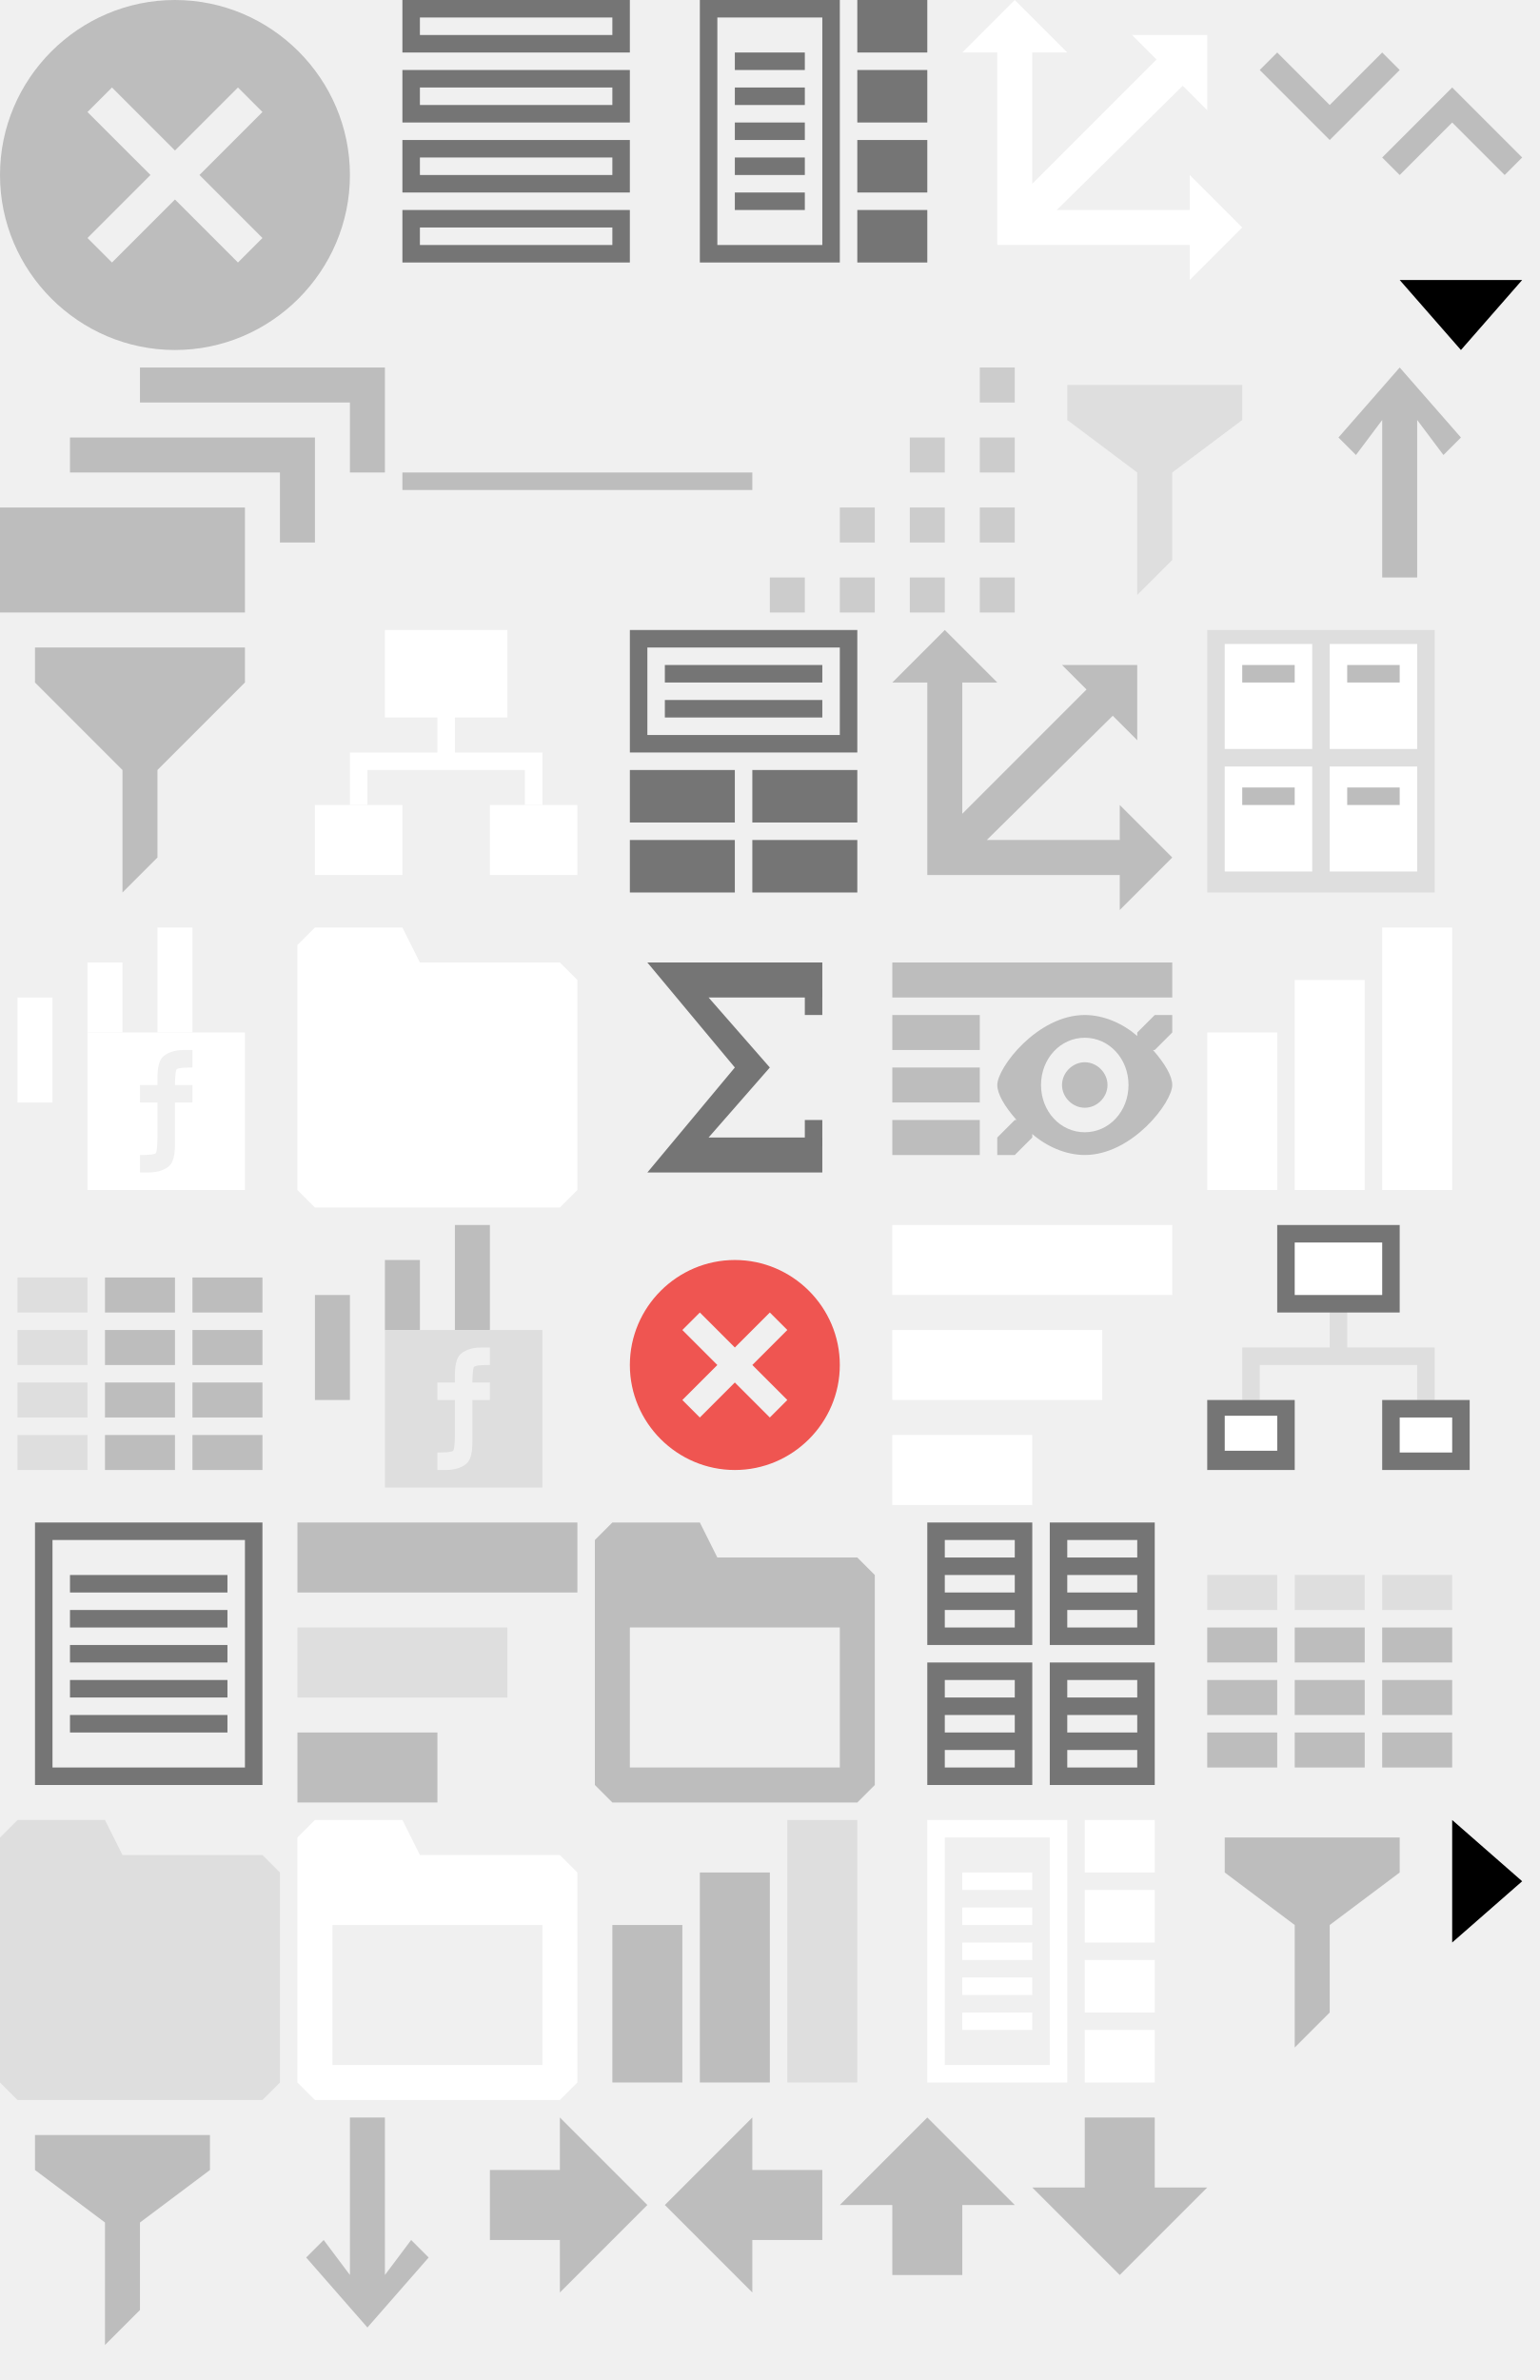
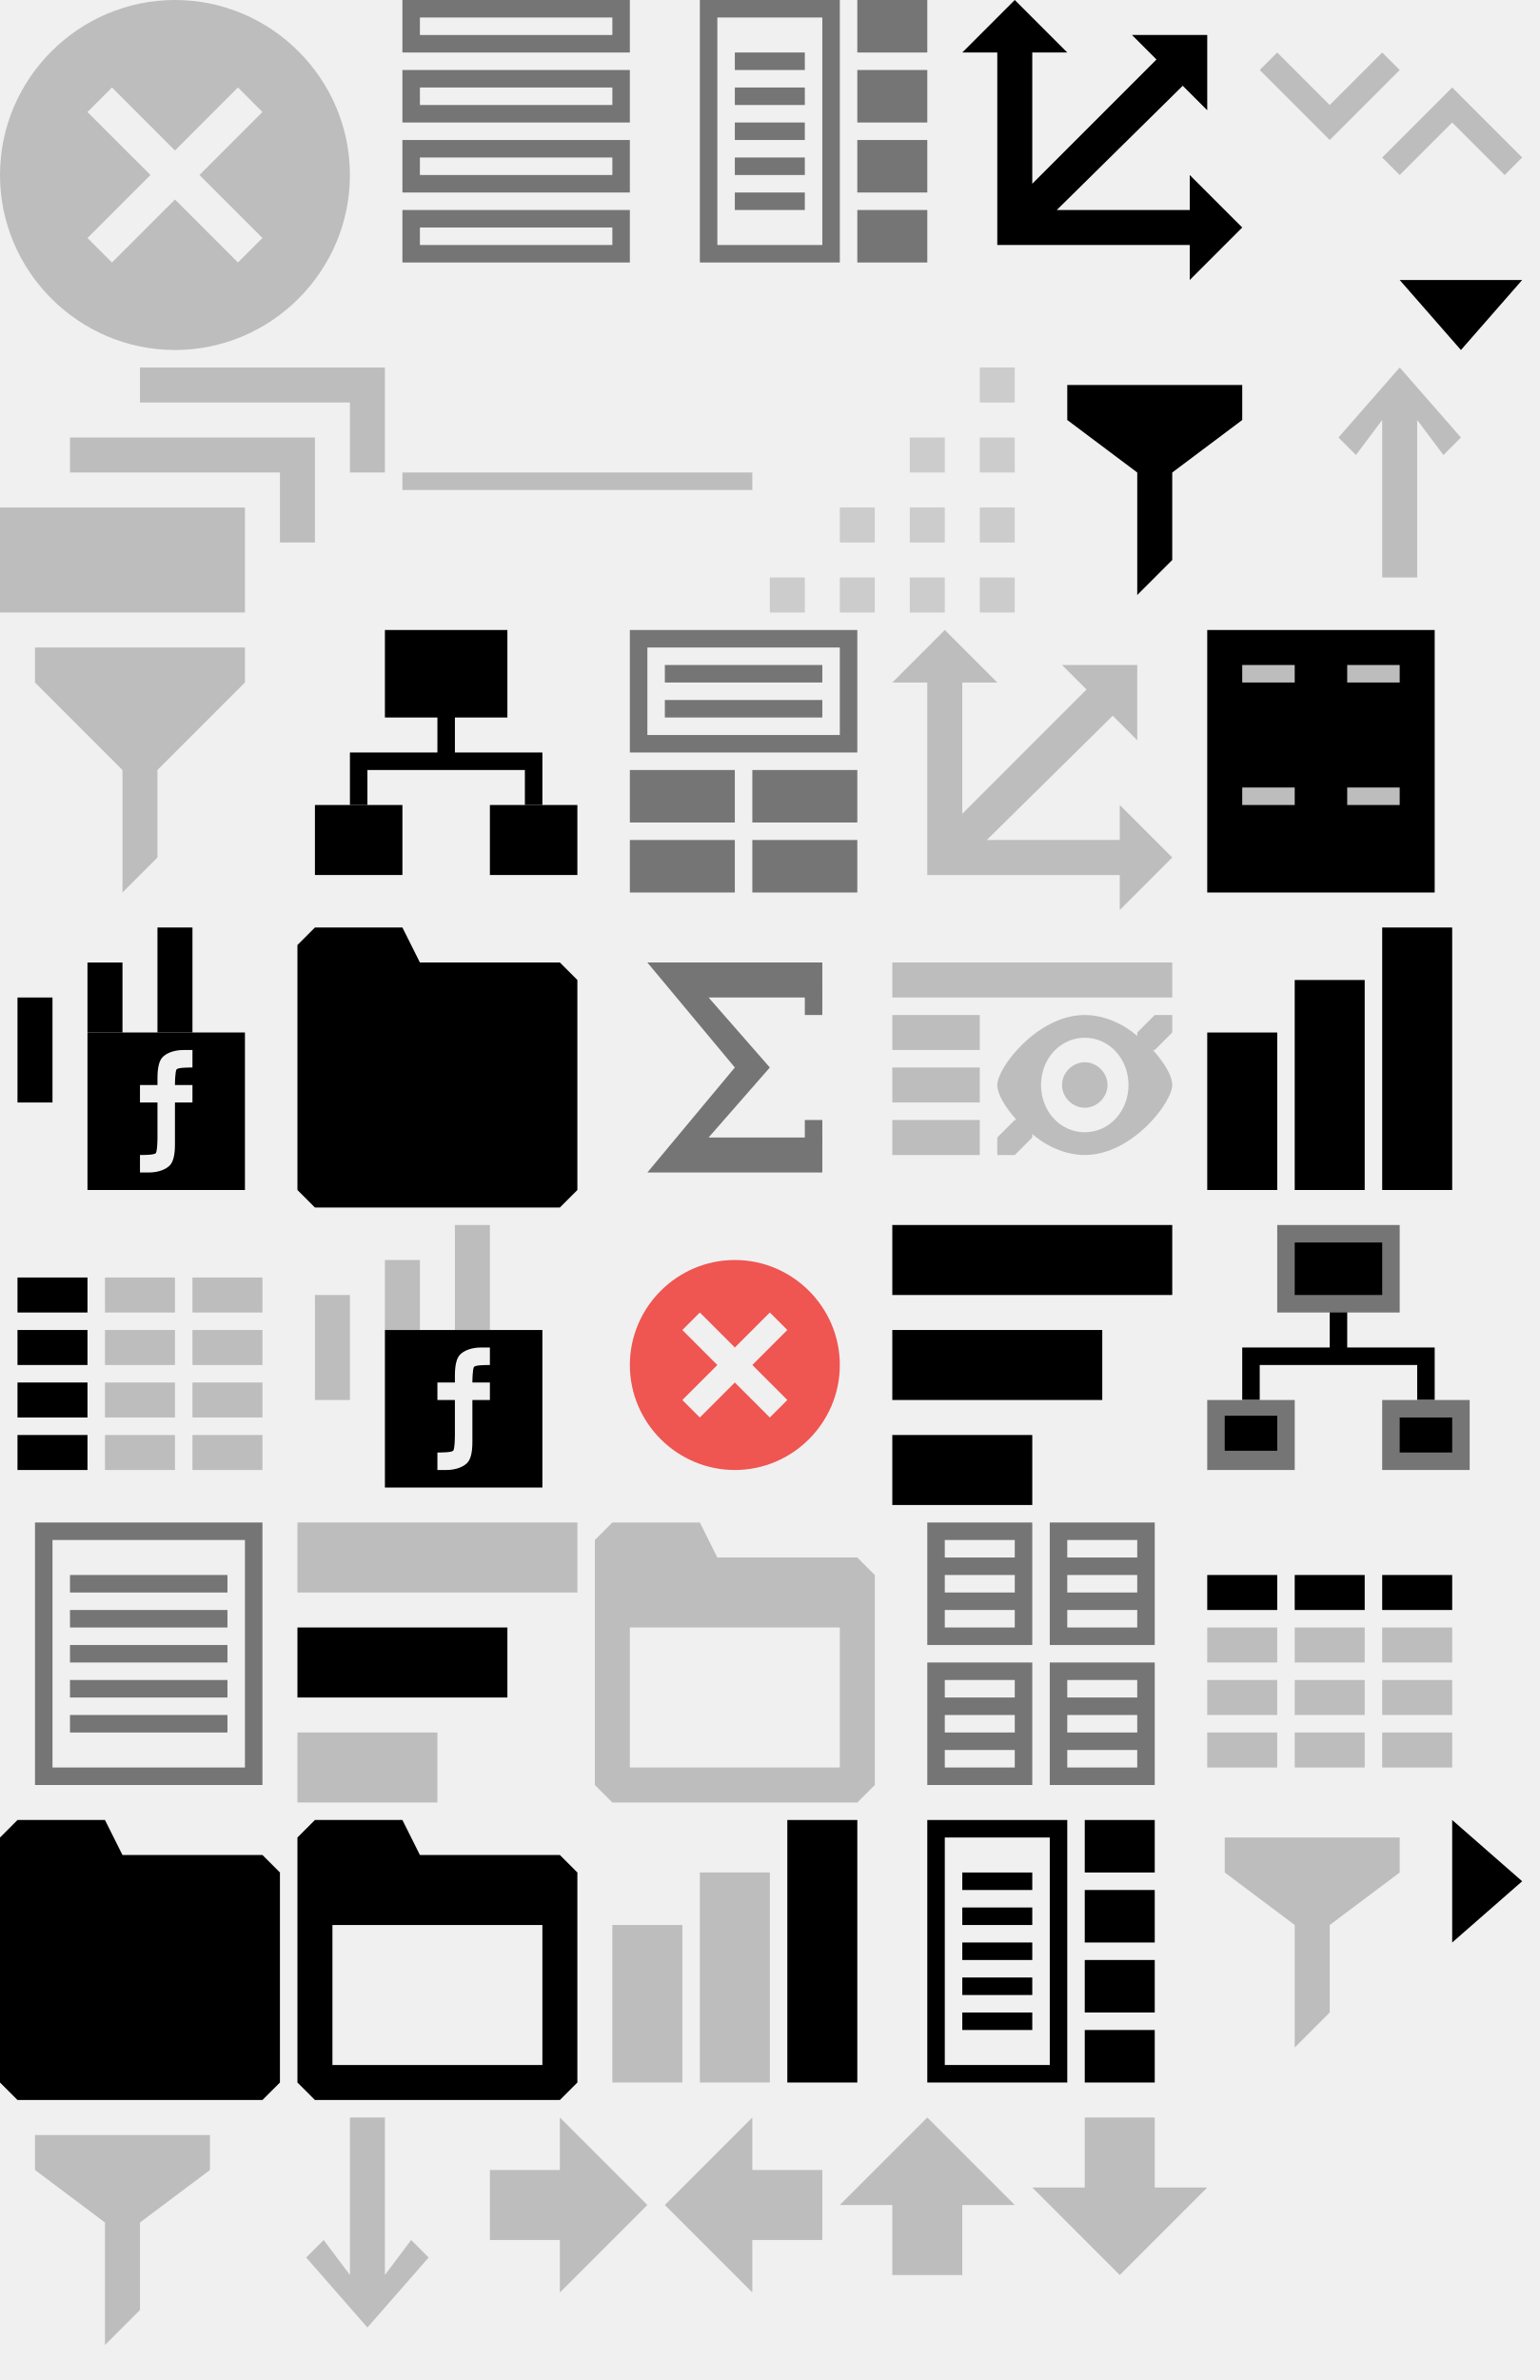
<svg xmlns="http://www.w3.org/2000/svg" version="1.1" width="88" height="136">
  <g transform="translate(68, 36)">
    <g>
-       <path fill="#DEDEDE" d="M1,0h13v15H1V0z" />
-     </g>
-     <g>
-       <rect x="2" y="0.8" fill="#FFFFFF" width="5" height="6" />
-       <rect x="8" y="0.8" fill="#FFFFFF" width="5" height="6" />
-       <rect x="8" y="7.8" fill="#FFFFFF" width="5" height="6" />
-       <rect x="2" y="7.8" fill="#FFFFFF" width="5" height="6" />
+       <path fill="#000000" d="M1,0h13v15H1V0z" />
+     </g>
+     <g>
+       <rect x="2" y="0.8" fill="#000000" width="5" height="6" />
+       <rect x="8" y="0.8" fill="#000000" width="5" height="6" />
+       <rect x="8" y="7.8" fill="#000000" width="5" height="6" />
+       <rect x="2" y="7.8" fill="#000000" width="5" height="6" />
    </g>
    <g>
      <rect x="3" y="2" fill="#BDBDBD" width="3" height="1" />
      <rect x="9" y="2" fill="#BDBDBD" width="3" height="1" />
      <rect x="9" y="9" fill="#BDBDBD" width="3" height="1" />
      <rect x="3" y="9" fill="#BDBDBD" width="3" height="1" />
    </g>
  </g>
  <g transform="translate(17, 70)">
    <rect x="1" y="4" fill="#BDBDBD" width="2" height="6" />
    <rect x="5" y="2" fill="#BDBDBD" width="2" height="4" />
    <rect x="9" fill="#BDBDBD" width="2" height="6" />
-     <path fill="#DEDEDE" d="M5,6v9h9V6H5z M11,8c-0.2,0-0.8,0-0.9,0.1C10,8.2,10,9,10,9h1v1h-1v2v0.4c0,0.6-0.1,1-0.3,1.2S9.1,14,8.5,14   c-0.3,0-0.3,0-0.5,0v-1c0.2,0,0.8,0,0.9-0.1C9,12.8,9,12,9,12v-2H8V9h1V8.6c0-0.6,0.1-1,0.3-1.2S9.9,7,10.5,7c0.3,0,0.3,0,0.5,0V8z" />
+     <path fill="#000000" d="M5,6v9h9V6H5z M11,8c-0.2,0-0.8,0-0.9,0.1C10,8.2,10,9,10,9h1v1h-1v2v0.4c0,0.6-0.1,1-0.3,1.2S9.1,14,8.5,14   c-0.3,0-0.3,0-0.5,0v-1c0.2,0,0.8,0,0.9-0.1C9,12.8,9,12,9,12v-2H8V9h1V8.6c0-0.6,0.1-1,0.3-1.2S9.9,7,10.5,7c0.3,0,0.3,0,0.5,0V8z" />
  </g>
  <g transform="translate(51, 36)">
    <polygon fill="#BDBDBD" points="16,13 13,10 13,12 5.4,12 12.6,4.9 14,6.3 14,2 9.7,2 11.1,3.4 4,10.5 4,3 6,3 3,0 0,3 2,3 2,14 13,14 &#13;&#10; 13,16 " />
  </g>
  <g transform="translate(0, 104)">
    <g>
-       <path fill="#DEDEDE" d="M15,16H1l-1-1V1l1-1h5l1,2h8l1,1v12L15,16z" />
+       <path fill="#000000" d="M15,16H1l-1-1V1l1-1h5l1,2h8l1,1v12L15,16z" />
    </g>
  </g>
  <g transform="translate(34, 87)">
    <g>
      <path fill="#bdbdbd" d="M15,16H1l-1-1V1l1-1h5l1,2h8l1,1v12L15,16z M14,6H2v8h12V6z" />
    </g>
  </g>
  <g transform="translate(68, 70)">
    <g>
-       <polygon fill="#DEDEDE" points="13,7 13,7 9,7 9,4 8,4 8,7 4,7 3,7 3,10 4,10 4,8 13,8 13,10 14,10 14,7  " />
+       <polygon fill="#000000" points="13,7 13,7 9,7 9,4 8,4 8,7 4,7 3,7 3,10 4,10 4,8 13,8 13,10 14,10 14,7  " />
      <rect x="5" fill="#757575" width="7" height="5" />
      <rect x="1" y="10" fill="#757575" width="5" height="4" />
      <rect x="11" y="10" fill="#757575" width="5" height="4" />
    </g>
-     <rect x="6" y="1" fill="#FFFFFF" width="5" height="3" />
-     <rect x="2" y="10.9" fill="#FFFFFF" width="3" height="2" />
-     <rect x="12" y="11" fill="#FFFFFF" width="3" height="2" />
+     <rect x="6" y="1" fill="#000000" width="5" height="3" />
+     <rect x="2" y="10.9" fill="#000000" width="3" height="2" />
+     <rect x="12" y="11" fill="#000000" width="3" height="2" />
  </g>
  <g transform="translate(17, 87)">
    <g>
      <rect y="12" fill="#BDBDBD" width="8" height="4" />
-       <rect y="6" fill="#DEDEDE" width="12" height="4" />
+       <rect y="6" fill="#000000" width="12" height="4" />
      <rect fill="#BDBDBD" width="16" height="4" />
    </g>
  </g>
  <g transform="translate(34, 104)">
    <g>
      <path fill="#BDBDBD" d="M6,3h4v12H6V3z M1,6h4v9H1V6z" />
    </g>
-     <rect x="11" y="0" fill="#DEDEDE" width="4" height="15" />
+     <rect x="11" y="0" fill="#000000" width="4" height="15" />
  </g>
  <g transform="translate(21, 0)">
    <g>
      <path fill="#757575" d="M2,15v-3h13v3H2z M14,13H3v1h11V13z M2,8h13v3H2V8z M3,10h11V9H3V10z M2,4h13v3H2V4z M3,6h11V5H3V6z M2,0h13v3    H2V0z M3,2h11V1H3V2z" />
    </g>
  </g>
  <g transform="translate(51, 87)">
    <g>
      <path fill="#757575" d="M9,15V8h6v7H9z M14,9h-4v1h4V9z M14,11h-4v1h4V11z M14,13h-4v1h4V13z M9,0h6v7H9V0z M10,6h4V5h-4V6z M10,4h4V3    h-4V4z M10,2h4V1h-4V2z M2,8h6v7H2V8z M3,14h4v-1H3V14z M3,12h4v-1H3V12z M3,10h4V9H3V10z M2,0h6v7H2V0z M3,6h4V5H3V6z M3,4h4V3H3    V4z M3,2h4V1H3V2z" />
    </g>
  </g>
  <g transform="translate(51, 104)">
    <g>
-       <path fill="#ffffff" d="M11,15v-3h4v3H11z M11,8h4v3h-4V8z M11,4h4v3h-4V4z M11,0h4v3h-4V0z M2,0h8v15H2V0z M3,14h6V1H3V14z M4,11h4v1    H4V11z M4,9h4v1H4V9z M4,7h4v1H4V7z M4,5h4v1H4V5z M4,3h4v1H4V3z" />
+       <path fill="#000000" d="M11,15v-3h4v3H11z M11,8h4v3h-4V8z M11,4h4v3h-4V4z M11,0h4v3h-4V0z M2,0h8v15H2V0z M3,14h6V1H3V14z M4,11h4v1    H4V11z M4,9h4v1H4V9z M4,7h4v1H4V7z M4,5h4v1H4V5z M4,3h4v1H4V3z" />
    </g>
  </g>
  <g transform="translate(68, 87)">
    <g>
      <path fill="#BDBDBD" d="M11,6h4v2h-4V6z" />
      <path fill="#BDBDBD" d="M6,6h4v2H6V6z" />
      <path fill="#BDBDBD" d="M1,6h4v2H1V6z" />
      <path fill="#BDBDBD" d="M1,9h4v2H1V9z" />
      <path fill="#BDBDBD" d="M6,9h4v2H6V9z" />
      <path fill="#BDBDBD" d="M11,9h4v2h-4V9z" />
      <path fill="#BDBDBD" d="M11,12h4v2h-4V12z" />
      <path fill="#BDBDBD" d="M6,12h4v2H6V12z" />
      <path fill="#BDBDBD" d="M1,12h4v2H1V12z" />
-       <path fill="#DEDEDE" d="M1,3h4v2H1V3z" />
-       <path fill="#DEDEDE" d="M6,3h4v2H6V3z" />
-       <path fill="#DEDEDE" d="M11,3h4v2h-4V3z" />
+       <path fill="#000000" d="M1,3h4v2H1V3z" />
+       <path fill="#000000" d="M6,3h4v2H6V3z" />
+       <path fill="#000000" d="M11,3h4v2h-4V3z" />
    </g>
  </g>
  <g transform="translate(34, 53)">
    <polygon fill="#757575" points="13,2 4,2 3,2 8,8 3,14 4,14 13,14 13,12 6.5,12 10,8 6.5,4 13,4 " />
    <rect x="12" y="3.5" fill="#757575" width="1" height="1.5" />
    <rect x="12" y="11" fill="#757575" width="1" height="1.5" />
  </g>
  <g transform="translate(51, 53)">
    <g>
      <path fill="#BDBDBD" d="M14.9,7C15.6,7.8,16,8.5,16,9c0,0,0,0,0,0s0,0,0,0c0,1-2.3,4-5,4c-1.1,0-2.2-0.5-3-1.2V12l-1,1H6v-1l1-1h0.1    C6.4,10.2,6,9.5,6,9c0,0,0,0,0,0s0,0,0,0c0-1,2.3-4,5-4c1.1,0,2.2,0.5,3,1.2V6l1-1h1v1l-1,1H14.9z M11,6.3C9.6,6.3,8.5,7.5,8.5,9    s1.1,2.7,2.5,2.7s2.5-1.2,2.5-2.7S12.4,6.3,11,6.3z M11,10.3c-0.7,0-1.3-0.6-1.3-1.3c0-0.7,0.6-1.3,1.3-1.3s1.3,0.6,1.3,1.3    C12.3,9.7,11.7,10.3,11,10.3z M0,2h16v2H0V2z M5,7H0V5h5V7z M5,10H0V8h5V10z M5,13H0v-2h5V13z" />
    </g>
  </g>
  <g transform="translate(0, 36)">
    <g>
      <path fill="#BDBDBD" d="M2,1l0,2l5,5v7l2-2V8l5-5l0-2H2z" />
    </g>
  </g>
  <g transform="translate(0, 70)">
    <g>
      <path fill="#BDBDBD" d="M11,6h4v2h-4V6z" />
      <path fill="#BDBDBD" d="M6,6h4v2H6V6z" />
-       <path fill="#DEDEDE" d="M1,6h4v2H1V6z" />
-       <path fill="#DEDEDE" d="M1,9h4v2H1V9z" />
+       <path fill="#000000" d="M1,6h4v2H1V6z" />
+       <path fill="#000000" d="M1,9h4v2H1V9z" />
      <path fill="#BDBDBD" d="M6,9h4v2H6V9z" />
      <path fill="#BDBDBD" d="M11,9h4v2h-4V9z" />
      <path fill="#BDBDBD" d="M11,12h4v2h-4V12z" />
      <path fill="#BDBDBD" d="M6,12h4v2H6V12z" />
-       <path fill="#DEDEDE" d="M1,12h4v2H1V12z" />
-       <path fill="#DEDEDE" d="M1,3h4v2H1V3z" />
+       <path fill="#000000" d="M1,12h4v2H1V12z" />
+       <path fill="#000000" d="M1,3h4v2H1V3z" />
      <path fill="#BDBDBD" d="M6,3h4v2H6V3z" />
      <path fill="#BDBDBD" d="M11,3h4v2h-4V3z" />
    </g>
  </g>
  <g transform="translate(34, 36)">
    <g>
      <path fill="#757575" d="M9,15v-3h6v3H9z M9,8h6v3H9V8z M2,0h13v7H2V0z M3,6h11V1H3V6z M4,4h9v1H4V4z M4,2h9v1H4V2z M8,11H2V8h6V11z     M8,15H2v-3h6V15z" />
    </g>
  </g>
  <g transform="translate(38, 0)">
    <g>
      <path fill="#757575" d="M11,15v-3h4v3H11z M11,8h4v3h-4V8z M11,4h4v3h-4V4z M11,0h4v3h-4V0z M2,0h8v15H2V0z M3,14h6V1H3V14z M4,11h4v1    H4V11z M4,9h4v1H4V9z M4,7h4v1H4V7z M4,5h4v1H4V5z M4,3h4v1H4V3z" />
    </g>
  </g>
  <g transform="translate(0, 87)">
    <g>
      <path fill="#757575" d="M2,15V0h13v15H2z M14,1H3v13h11V1z M13,4H4V3h9V4z M13,6H4V5h9V6z M13,8H4V7h9V8z M13,10H4V9h9V10z M13,12H4    v-1h9V12z" />
    </g>
  </g>
  <g transform="translate(83, 104)">
    <polygon points="0,0 0,7 4,3.5 " />
  </g>
  <g transform="translate(0, 0)">
    <path fill="#bdbdbd" d="M10,0C4.5,0,0,4.5,0,10s4.5,10,10,10s10-4.5,10-10S15.5,0,10,0z M15,13.6L13.6,15L10,11.4L6.4,15L5,13.6L8.6,10L5,6.4L6.4,5   L10,8.6L13.6,5L15,6.4L11.4,10L15,13.6z" />
  </g>
  <g transform="translate(0, 21)">
    <g>
      <rect y="8" fill="#bdbdbd" width="14" height="6" />
      <polygon fill="#bdbdbd" points="4,6 16,6 16,10 18,10 18,4 4,4  " />
      <polygon fill="#bdbdbd" points="8,0 8,2 20,2 20,6 22,6 22,0  " />
    </g>
  </g>
  <g transform="translate(59, 121)">
    <polygon fill="#BDBDBD" points="3,0 3,4 0,4 5,9 10,4 7,4 7,0 " />
  </g>
  <g transform="translate(38, 121)">
    <polygon fill="#BDBDBD" points="9,3 5,3 5,0 0,5 5,10 5,7 9,7 " />
  </g>
  <g transform="translate(28, 121)">
    <polygon fill="#BDBDBD" points="0,7 4,7 4,10 9,5 4,0 4,3 0,3 " />
  </g>
  <g transform="translate(48, 121)">
    <polygon fill="#BDBDBD" points="7,9 7,5 10,5 5,0 0,5 3,5 3,9 " />
  </g>
  <g transform="translate(34, 70)">
    <path fill="#EF5551" d="M8,2C4.7,2,2,4.7,2,8s2.7,6,6,6s6-2.7,6-6S11.3,2,8,2z M11,10l-1,1L8,9l-2,2l-1-1l2-2L5,6l1-1l2,2   l2-2l1,1L9,8L11,10z" />
  </g>
  <g transform="translate(80, 16)">
    <polygon points="7,0 0,0 3.5,4 " />
  </g>
  <g transform="translate(68, 104)">
    <polygon fill="#BDBDBD" points="2,1 12,1 12,3 8,6 8,11 6,13 6,6 2,3 " />
  </g>
  <g transform="translate(59, 21)">
-     <polygon fill="#DEDEDE" points="2,1 12,1 12,3 8,6 8,11 6,13 6,6 2,3 " />
+     <polygon fill="#000000" points="2,1 12,1 12,3 8,6 8,11 6,13 6,6 2,3 " />
  </g>
  <g transform="translate(44, 21)">
    <g>
      <g>
        <rect fill="#CCCCCC" x="12" y="12" width="2" height="2" />
        <rect fill="#CCCCCC" x="12" y="8" width="2" height="2" />
        <rect fill="#CCCCCC" x="12" y="4" width="2" height="2" />
        <rect fill="#CCCCCC" x="12" width="2" height="2" />
        <rect fill="#CCCCCC" x="8" y="12" width="2" height="2" />
        <rect fill="#CCCCCC" x="8" y="8" width="2" height="2" />
        <rect fill="#CCCCCC" x="8" y="4" width="2" height="2" />
        <rect fill="#CCCCCC" x="4" y="12" width="2" height="2" />
        <rect fill="#CCCCCC" x="4" y="8" width="2" height="2" />
        <rect fill="#CCCCCC" y="12" width="2" height="2" />
      </g>
    </g>
  </g>
  <g transform="translate(23, 21)">
    <rect y="6" fill="#BDBDBD" width="20" height="1" />
  </g>
  <g transform="translate(0, 121)">
    <polygon fill="#BDBDBD" points="2,1 12,1 12,3 8,6 8,11 6,13 6,6 2,3 " />
  </g>
  <g transform="translate(72, 0)">
    <g>
      <polygon fill="#bdbdbd" points="15,9 14,10 11,7 8,10 7,9 11,5  " />
      <polygon fill="#bdbdbd" points="1,3 4,6 7,3 8,4 4,8 0,4  " />
    </g>
  </g>
  <g transform="translate(15, 121)">
    <polygon fill="#BDBDBD" points="7,0 7,9 8.5,7 9.5,8 6,12 2.5,8 3.5,7 5,9 5,0 " />
  </g>
  <g transform="translate(74, 21)">
    <polygon fill="#BDBDBD" points="5,12 5,3 3.5,5 2.5,4 6,0 9.5,4 8.5,5 7,3 7,12 " />
  </g>
  <g transform="translate(0, 53)">
-     <rect x="1" y="4" fill="#FFFFFF" width="2" height="6" />
-     <rect x="5" y="2" fill="#FFFFFF" width="2" height="4" />
-     <rect x="9" fill="#FFFFFF" width="2" height="6" />
-     <path fill="#FFFFFF" d="M5,6v9h9V6H5z M11,8c-0.2,0-0.8,0-0.9,0.1C10,8.2,10,9,10,9h1v1h-1v2v0.4c0,0.6-0.1,1-0.3,1.2S9.1,14,8.5,14   c-0.3,0-0.3,0-0.5,0v-1c0.2,0,0.8,0,0.9-0.1C9,12.8,9,12,9,12v-2H8V9h1V8.6c0-0.6,0.1-1,0.3-1.2S9.9,7,10.5,7c0.3,0,0.3,0,0.5,0V8z" />
+     <rect x="1" y="4" fill="#000000" width="2" height="6" />
+     <rect x="5" y="2" fill="#000000" width="2" height="4" />
+     <rect x="9" fill="#000000" width="2" height="6" />
+     <path fill="#000000" d="M5,6v9h9V6H5z M11,8c-0.2,0-0.8,0-0.9,0.1C10,8.2,10,9,10,9h1v1h-1v2v0.4c0,0.6-0.1,1-0.3,1.2S9.1,14,8.5,14   c-0.3,0-0.3,0-0.5,0v-1c0.2,0,0.8,0,0.9-0.1C9,12.8,9,12,9,12v-2H8V9h1V8.6c0-0.6,0.1-1,0.3-1.2S9.9,7,10.5,7c0.3,0,0.3,0,0.5,0V8z" />
  </g>
  <g transform="translate(55, 0)">
-     <polygon fill="#FFFFFF" points="16,13 13,10 13,12 5.4,12 12.6,4.9 14,6.3 14,2 9.7,2 11.1,3.4 4,10.5 4,3 6,3 3,0 0,3 2,3 2,14 13,14 &#13;&#10; 13,16 " />
+     <polygon fill="#000000" points="16,13 13,10 13,12 5.4,12 12.6,4.9 14,6.3 14,2 9.7,2 11.1,3.4 4,10.5 4,3 6,3 3,0 0,3 2,3 2,14 13,14 &#13;&#10; 13,16 " />
  </g>
  <g transform="translate(17, 53)">
    <g>
-       <path fill="#FFFFFF" d="M15,16H1l-1-1V1l1-1h5l1,2h8l1,1v12L15,16z" />
+       <path fill="#000000" d="M15,16H1l-1-1V1l1-1h5l1,2h8l1,1v12L15,16z" />
    </g>
  </g>
  <g transform="translate(17, 104)">
    <g>
-       <path fill="#FFFFFF" d="M15,16H1l-1-1V1l1-1h5l1,2h8l1,1v12L15,16z M14,6H2v8h12V6z" />
+       <path fill="#000000" d="M15,16H1l-1-1V1l1-1h5l1,2h8l1,1v12L15,16z M14,6H2v8h12V6z" />
    </g>
  </g>
  <g transform="translate(17, 36)">
    <g>
-       <polygon fill="#FFFFFF" points="13,7 13,7 9,7 9,4 8,4 8,7 4,7 3,7 3,10 4,10 4,8 13,8 13,10 14,10 14,7  " />
-       <rect x="5" fill="#FFFFFF" width="7" height="5" />
-       <rect x="1" y="10" fill="#FFFFFF" width="5" height="4" />
-       <rect x="11" y="10" fill="#FFFFFF" width="5" height="4" />
-     </g>
-     <rect x="6" y="1" fill="#FFFFFF" width="5" height="3" />
-     <rect x="2" y="10.9" fill="#FFFFFF" width="3" height="2" />
-     <rect x="12" y="11" fill="#FFFFFF" width="3" height="2" />
+       <polygon fill="#000000" points="13,7 13,7 9,7 9,4 8,4 8,7 4,7 3,7 3,10 4,10 4,8 13,8 13,10 14,10 14,7  " />
+       <rect x="5" fill="#000000" width="7" height="5" />
+       <rect x="1" y="10" fill="#000000" width="5" height="4" />
+       <rect x="11" y="10" fill="#000000" width="5" height="4" />
+     </g>
+     <rect x="6" y="1" fill="#000000" width="5" height="3" />
+     <rect x="2" y="10.9" fill="#000000" width="3" height="2" />
+     <rect x="12" y="11" fill="#000000" width="3" height="2" />
  </g>
  <g transform="translate(51, 70)">
    <g>
-       <rect y="12" fill="#FFFFFF" width="8" height="4" />
-       <rect y="6" fill="#FFFFFF" width="12" height="4" />
-       <rect fill="#FFFFFF" width="16" height="4" />
+       <rect y="12" fill="#000000" width="8" height="4" />
+       <rect y="6" fill="#000000" width="12" height="4" />
+       <rect fill="#000000" width="16" height="4" />
    </g>
  </g>
  <g transform="translate(68, 53)">
    <g>
-       <path fill="#FFFFFF" d="M6,3h4v12H6V3z M1,6h4v9H1V6z" />
-     </g>
-     <rect x="11" y="0" fill="#FFFFFF" width="4" height="15" />
+       <path fill="#000000" d="M6,3h4v12H6V3z M1,6h4v9H1V6z" />
+     </g>
+     <rect x="11" y="0" fill="#000000" width="4" height="15" />
  </g>
</svg>
